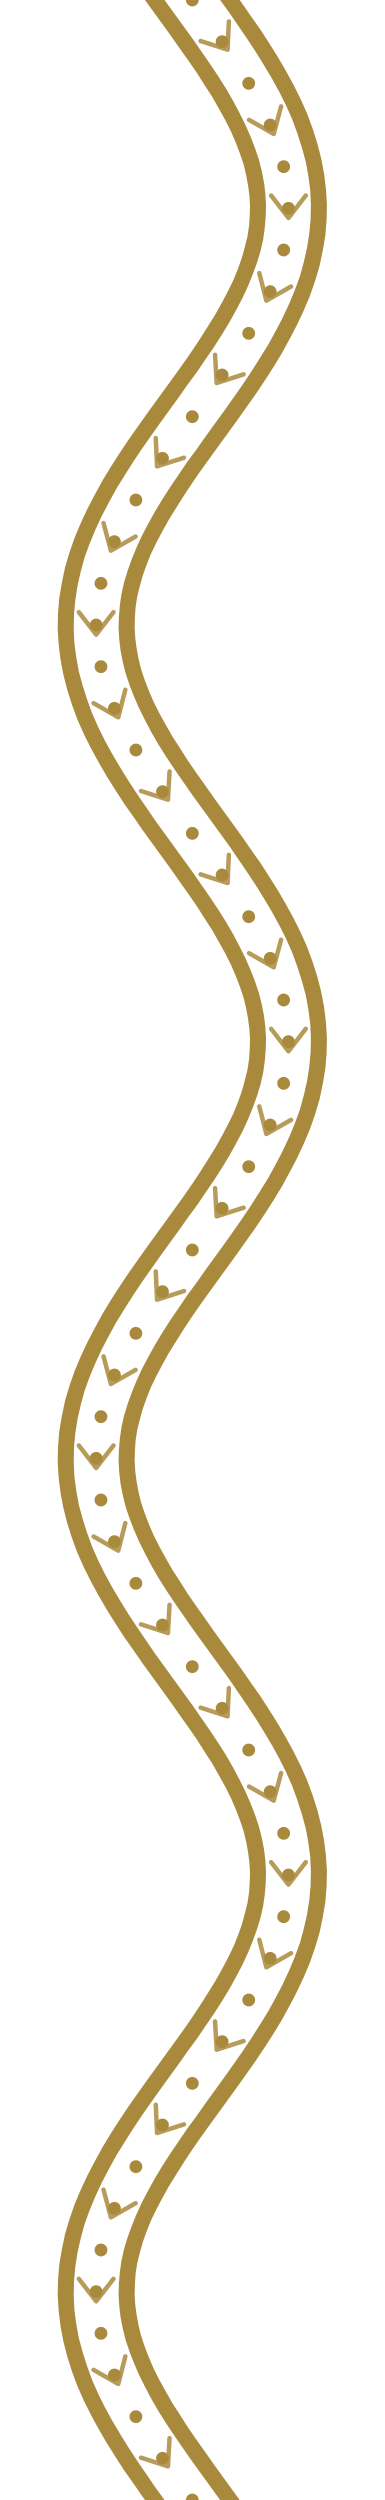
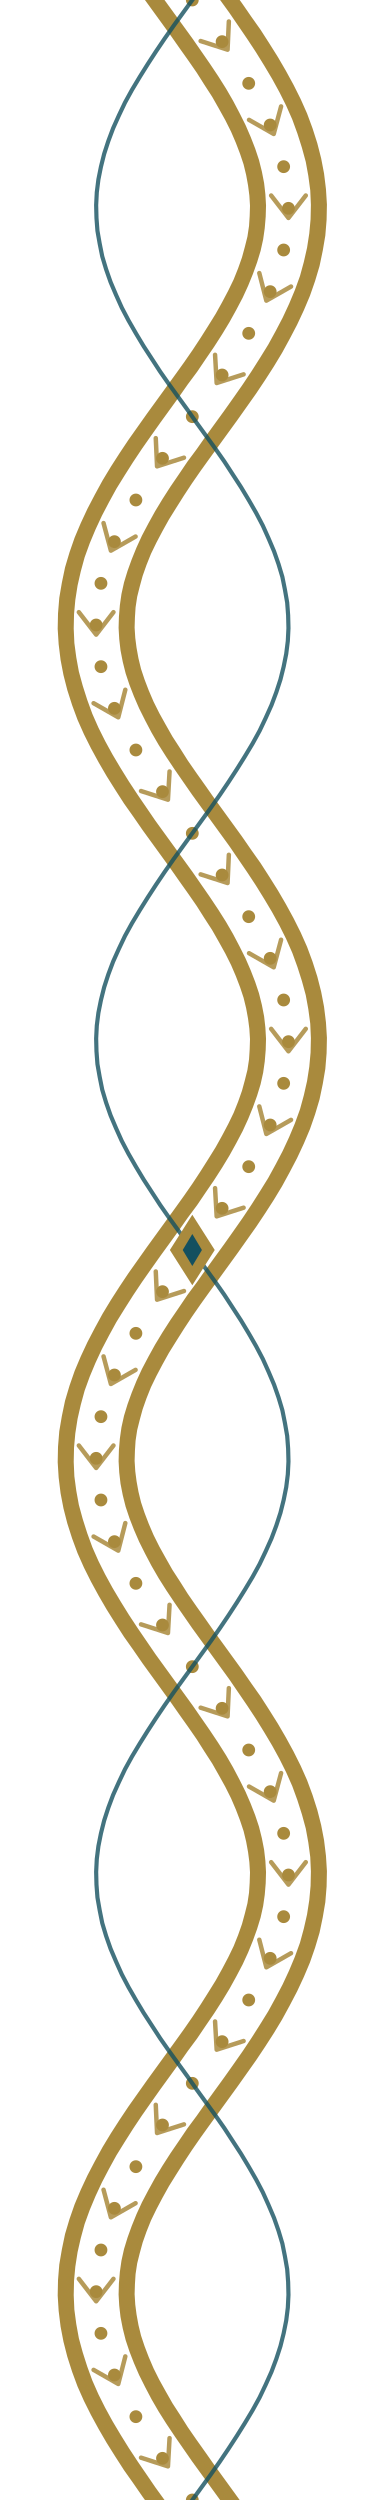
<svg xmlns="http://www.w3.org/2000/svg" viewBox="0 0 120 780" width="120" height="780" fill="none">
  <path fill="#a98a3d" fill-rule="evenodd" d="M43.6,-77.0L42.8,-73.8L42.3,-70.5L42.1,-67.4L42.0,-64.2L42.2,-61.0L42.6,-57.9L43.2,-54.6L44.0,-51.3L45.1,-48.0L46.4,-44.6L47.9,-41.1L49.7,-37.5L51.7,-33.9L53.8,-30.2L56.2,-26.5L58.6,-22.7L61.3,-18.8L64.0,-15.0L66.8,-11.0L69.7,-7.0L72.6,-3.0L75.5,1.0L78.4,5.2L81.3,9.3L84.0,13.5L86.7,17.8L89.2,22.1L91.6,26.5L93.8,30.9L95.8,35.4L97.5,40.0L99.0,44.7L100.2,49.4L101.1,54.1L101.7,59.0L102.0,63.8L101.9,68.6L101.5,73.5L100.7,78.2L99.7,83.0L98.3,87.7L96.7,92.3L94.8,96.8L92.7,101.3L90.4,105.7L88.0,110.1L85.4,114.4L82.7,118.6L79.9,122.8L77.0,126.9L74.1,131.0L71.2,135.0L68.3,139.0L65.4,143.0L62.6,146.9L59.9,150.8L57.4,154.6L55.0,158.4L52.7,162.1L50.7,165.7L48.8,169.3L47.1,172.8L45.7,176.3L44.5,179.7L43.6,183.0L42.8,186.2L42.3,189.5L42.1,192.6L42.0,195.8L42.2,199.0L42.6,202.1L43.2,205.4L44.0,208.7L45.1,212.0L46.4,215.4L47.9,218.9L49.7,222.5L51.7,226.1L53.8,229.8L56.2,233.5L58.6,237.3L61.3,241.2L64.0,245.0L66.8,249.0L69.7,253.0L72.6,257.0L75.5,261.0L78.4,265.2L81.3,269.3L84.0,273.5L86.7,277.8L89.2,282.1L91.6,286.5L93.8,290.9L95.8,295.4L97.5,300.0L99.0,304.7L100.2,309.4L101.1,314.1L101.7,319.0L102.0,323.8L101.9,328.6L101.5,333.5L100.7,338.2L99.7,343.0L98.3,347.7L96.7,352.3L94.8,356.8L92.7,361.3L90.4,365.7L88.0,370.1L85.4,374.4L82.7,378.6L79.9,382.8L77.0,386.9L74.1,391.0L71.2,395.0L68.3,399.0L65.4,403.0L62.6,406.9L59.9,410.8L57.4,414.6L55.0,418.4L52.7,422.1L50.7,425.7L48.8,429.3L47.1,432.8L45.7,436.3L44.5,439.7L43.6,443.0L42.8,446.2L42.3,449.5L42.1,452.6L42.0,455.8L42.2,459.0L42.6,462.1L43.2,465.4L44.0,468.7L45.1,472.0L46.4,475.4L47.9,478.9L49.7,482.5L51.7,486.1L53.8,489.8L56.2,493.5L58.6,497.3L61.3,501.2L64.0,505.0L66.8,509.0L69.7,513.0L72.6,517.0L75.5,521.0L78.4,525.2L81.3,529.3L84.0,533.5L86.7,537.8L89.2,542.1L91.6,546.5L93.8,550.9L95.8,555.4L97.5,560.0L99.0,564.7L100.2,569.4L101.1,574.1L101.7,579.0L102.0,583.8L101.9,588.6L101.5,593.5L100.7,598.2L99.7,603.0L98.3,607.7L96.7,612.3L94.8,616.8L92.7,621.3L90.4,625.7L88.0,630.1L85.4,634.4L82.7,638.6L79.9,642.8L77.0,646.9L74.1,651.0L71.2,655.0L68.3,659.0L65.4,663.0L62.6,666.9L59.9,670.8L57.4,674.6L55.0,678.4L52.7,682.1L50.7,685.7L48.8,689.3L47.1,692.8L45.7,696.3L44.5,699.7L43.6,703.0L42.8,706.2L42.3,709.5L42.1,712.6L42.0,715.8L42.2,719.0L42.6,722.1L43.2,725.4L44.0,728.7L45.1,732.0L46.4,735.4L47.9,738.9L49.7,742.5L51.7,746.1L53.8,749.8L56.2,753.5L58.6,757.3L61.3,761.2L64.0,765.0L66.8,769.0L69.7,773.0L72.6,777.0L75.5,781.0L78.4,785.2L81.3,789.3L84.0,793.5L86.7,797.8L89.2,802.1L91.6,806.5L93.8,810.9L95.8,815.4L97.5,820.0L99.0,824.7L100.2,829.4L101.1,834.1L101.7,839.0L102.0,843.8L101.9,848.6L101.5,853.5L100.7,858.2L99.7,863.0L76.4,857.0L77.2,853.8L77.7,850.5L77.9,847.4L78.0,844.2L77.8,841.0L77.4,837.9L76.8,834.6L76.0,831.3L74.9,828.0L73.6,824.6L72.1,821.1L70.3,817.5L68.3,813.9L66.2,810.2L63.8,806.5L61.4,802.7L58.7,798.8L56.0,795.0L53.2,791.0L50.3,787.0L47.4,783.0L44.5,779.0L41.6,774.8L38.7,770.7L36.0,766.5L33.3,762.2L30.8,757.9L28.4,753.5L26.2,749.1L24.2,744.6L22.5,740.0L21.0,735.3L19.8,730.6L18.9,725.9L18.3,721.0L18.0,716.2L18.1,711.4L18.5,706.5L19.3,701.8L20.3,697.0L21.7,692.3L23.3,687.7L25.2,683.2L27.3,678.7L29.6,674.3L32.0,669.9L34.6,665.6L37.3,661.4L40.1,657.2L43.0,653.1L45.9,649.0L48.8,645.0L51.7,641.0L54.6,637.0L57.4,633.1L60.1,629.2L62.6,625.4L65.0,621.6L67.3,617.9L69.3,614.3L71.2,610.7L72.9,607.2L74.3,603.7L75.5,600.3L76.4,597.0L77.2,593.8L77.7,590.5L77.9,587.4L78.0,584.2L77.8,581.0L77.4,577.9L76.8,574.6L76.0,571.3L74.9,568.0L73.6,564.6L72.1,561.1L70.3,557.5L68.3,553.9L66.2,550.2L63.8,546.5L61.4,542.7L58.7,538.8L56.0,535.0L53.2,531.0L50.3,527.0L47.4,523.0L44.5,519.0L41.6,514.8L38.7,510.7L36.0,506.5L33.3,502.2L30.8,497.9L28.4,493.5L26.2,489.1L24.2,484.6L22.5,480.0L21.0,475.3L19.8,470.6L18.9,465.9L18.3,461.0L18.0,456.2L18.1,451.4L18.5,446.5L19.3,441.8L20.3,437.0L21.7,432.3L23.3,427.7L25.2,423.2L27.3,418.7L29.6,414.3L32.0,409.9L34.6,405.6L37.3,401.4L40.1,397.2L43.0,393.1L45.9,389.0L48.8,385.0L51.7,381.0L54.6,377.0L57.4,373.1L60.1,369.2L62.6,365.4L65.0,361.6L67.3,357.9L69.3,354.3L71.2,350.7L72.9,347.2L74.3,343.7L75.5,340.3L76.4,337.0L77.2,333.8L77.7,330.5L77.9,327.4L78.0,324.2L77.8,321.0L77.4,317.9L76.8,314.6L76.0,311.3L74.9,308.0L73.6,304.6L72.1,301.1L70.3,297.5L68.3,293.9L66.2,290.2L63.8,286.5L61.4,282.7L58.7,278.8L56.0,275.0L53.2,271.0L50.3,267.0L47.4,263.0L44.5,259.0L41.6,254.8L38.7,250.7L36.0,246.5L33.3,242.2L30.8,237.9L28.4,233.5L26.2,229.1L24.2,224.6L22.5,220.0L21.0,215.3L19.8,210.6L18.9,205.9L18.3,201.0L18.0,196.2L18.1,191.4L18.5,186.5L19.3,181.8L20.3,177.0L21.7,172.3L23.3,167.7L25.2,163.2L27.3,158.7L29.6,154.3L32.0,149.9L34.6,145.6L37.3,141.4L40.1,137.2L43.0,133.1L45.9,129.0L48.8,125.0L51.7,121.0L54.6,117.0L57.4,113.1L60.1,109.2L62.6,105.4L65.0,101.6L67.3,97.9L69.3,94.3L71.2,90.7L72.9,87.2L74.3,83.7L75.5,80.3L76.4,77.0L77.2,73.8L77.7,70.5L77.9,67.4L78.0,64.2L77.8,61.0L77.4,57.9L76.8,54.6L76.0,51.3L74.9,48.0L73.6,44.6L72.1,41.1L70.3,37.5L68.3,33.9L66.2,30.2L63.8,26.5L61.4,22.7L58.7,18.8L56.0,15.0L53.2,11.0L50.3,7.0L47.4,3.0L44.5,-1.0L41.6,-5.2L38.7,-9.3L36.0,-13.5L33.3,-17.8L30.8,-22.1L28.4,-26.5L26.2,-30.9L24.2,-35.4L22.5,-40.0L21.0,-44.7L19.8,-49.4L18.9,-54.1L18.3,-59.0L18.0,-63.8L18.1,-68.6L18.5,-73.5L19.3,-78.2L20.3,-83.0ZM38.7,-78.3L37.9,-74.7L37.4,-71.2L37.1,-67.6L37.0,-64.1L37.2,-60.6L37.6,-57.1L38.3,-53.5L39.2,-49.9L40.4,-46.3L41.8,-42.7L43.4,-39.0L45.3,-35.2L47.3,-31.4L49.5,-27.6L51.9,-23.8L54.5,-19.9L57.2,-16.0L59.9,-12.1L62.8,-8.1L65.7,-4.1L68.6,-0.1L71.5,3.9L74.3,8.0L77.1,12.1L79.8,16.2L82.4,20.4L84.9,24.6L87.2,28.8L89.3,33.0L91.2,37.3L92.8,41.7L94.2,46.1L95.4,50.5L96.2,54.9L96.8,59.4L97.0,63.9L96.9,68.4L96.5,72.8L95.8,77.3L94.8,81.7L93.6,86.1L92.0,90.5L90.2,94.8L88.2,99.1L86.0,103.3L83.7,107.5L81.1,111.7L78.5,115.8L75.7,120.0L72.9,124.0L70.0,128.1L67.1,132.1L64.2,136.1L61.4,140.1L58.5,144.0L55.8,148.0L53.2,151.8L50.7,155.7L48.4,159.5L46.3,163.3L44.3,167.1L42.6,170.8L41.1,174.5L39.8,178.1L38.7,181.7L37.9,185.3L37.4,188.8L37.1,192.4L37.0,195.9L37.2,199.4L37.6,202.9L38.3,206.5L39.2,210.1L40.4,213.7L41.8,217.3L43.4,221.0L45.3,224.8L47.3,228.6L49.5,232.4L51.9,236.2L54.5,240.1L57.2,244.0L59.9,247.9L62.8,251.9L65.7,255.9L68.6,259.9L71.5,263.9L74.3,268.0L77.1,272.1L79.8,276.2L82.4,280.4L84.9,284.6L87.2,288.8L89.3,293.0L91.2,297.3L92.8,301.7L94.2,306.1L95.4,310.5L96.2,314.9L96.8,319.4L97.0,323.9L96.9,328.4L96.5,332.8L95.8,337.3L94.8,341.7L93.6,346.1L92.0,350.5L90.2,354.8L88.2,359.1L86.0,363.3L83.7,367.5L81.1,371.7L78.5,375.8L75.7,380.0L72.9,384.0L70.0,388.1L67.1,392.1L64.2,396.1L61.4,400.1L58.5,404.0L55.8,408.0L53.2,411.8L50.7,415.7L48.4,419.5L46.3,423.3L44.3,427.1L42.6,430.8L41.1,434.5L39.8,438.1L38.7,441.7L37.9,445.3L37.4,448.8L37.1,452.4L37.0,455.9L37.2,459.4L37.6,462.9L38.3,466.5L39.2,470.1L40.4,473.7L41.8,477.3L43.4,481.0L45.3,484.8L47.3,488.6L49.5,492.4L51.9,496.2L54.5,500.1L57.2,504.0L59.9,507.9L62.8,511.9L65.7,515.9L68.6,519.9L71.5,523.9L74.3,528.0L77.1,532.1L79.8,536.2L82.4,540.4L84.9,544.6L87.2,548.8L89.3,553.0L91.2,557.3L92.8,561.7L94.2,566.1L95.4,570.5L96.2,574.9L96.8,579.4L97.0,583.9L96.9,588.4L96.5,592.8L95.8,597.3L94.8,601.7L93.6,606.1L92.0,610.5L90.2,614.8L88.2,619.1L86.0,623.3L83.7,627.5L81.1,631.7L78.5,635.8L75.7,640.0L72.9,644.0L70.0,648.1L67.1,652.1L64.2,656.1L61.4,660.1L58.5,664.0L55.8,668.0L53.2,671.8L50.7,675.7L48.4,679.5L46.3,683.3L44.3,687.1L42.6,690.8L41.1,694.5L39.8,698.1L38.7,701.7L37.9,705.3L37.4,708.8L37.1,712.4L37.0,715.9L37.2,719.4L37.6,722.9L38.3,726.5L39.2,730.1L40.4,733.7L41.8,737.3L43.4,741.0L45.3,744.8L47.3,748.6L49.5,752.4L51.9,756.2L54.5,760.1L57.2,764.0L59.9,767.9L62.8,771.9L65.7,775.9L68.6,779.9L71.5,783.9L74.3,788.0L77.1,792.1L79.8,796.2L82.4,800.4L84.9,804.6L87.2,808.8L89.3,813.0L91.2,817.3L92.8,821.7L94.2,826.1L95.4,830.5L96.2,834.9L96.8,839.4L97.0,843.9L96.9,848.4L96.5,852.8L95.8,857.3L94.8,861.7L81.3,858.3L82.1,854.7L82.6,851.2L82.9,847.6L83.0,844.1L82.8,840.6L82.4,837.1L81.7,833.5L80.8,829.9L79.6,826.3L78.2,822.7L76.6,819.0L74.7,815.2L72.7,811.4L70.5,807.6L68.1,803.8L65.5,799.9L62.8,796.0L60.1,792.1L57.2,788.1L54.3,784.1L51.4,780.1L48.5,776.1L45.7,772.0L42.9,767.9L40.2,763.8L37.6,759.6L35.1,755.4L32.8,751.2L30.7,747.0L28.8,742.7L27.2,738.3L25.8,733.9L24.6,729.5L23.8,725.1L23.2,720.6L23.0,716.1L23.1,711.6L23.5,707.2L24.2,702.7L25.2,698.3L26.4,693.9L28.0,689.5L29.8,685.2L31.8,680.9L34.0,676.7L36.3,672.5L38.9,668.3L41.5,664.2L44.3,660.0L47.1,656.0L50.0,651.9L52.9,647.9L55.8,643.9L58.6,639.9L61.5,636.0L64.2,632.0L66.8,628.2L69.3,624.3L71.6,620.5L73.7,616.7L75.7,612.9L77.4,609.2L78.9,605.5L80.2,601.9L81.3,598.3L82.1,594.7L82.6,591.2L82.9,587.6L83.0,584.1L82.8,580.6L82.4,577.1L81.7,573.5L80.8,569.9L79.6,566.3L78.2,562.7L76.6,559.0L74.7,555.2L72.7,551.4L70.5,547.6L68.1,543.8L65.5,539.9L62.8,536.0L60.1,532.1L57.2,528.1L54.3,524.1L51.4,520.1L48.5,516.1L45.7,512.0L42.9,507.9L40.2,503.8L37.6,499.6L35.1,495.4L32.8,491.2L30.7,487.0L28.8,482.7L27.2,478.3L25.8,473.9L24.6,469.5L23.8,465.1L23.2,460.6L23.0,456.1L23.1,451.6L23.5,447.2L24.2,442.7L25.2,438.3L26.4,433.9L28.0,429.5L29.8,425.2L31.8,420.9L34.0,416.7L36.3,412.5L38.9,408.3L41.5,404.2L44.3,400.0L47.1,396.0L50.0,391.9L52.9,387.9L55.8,383.9L58.6,379.9L61.5,376.0L64.2,372.0L66.8,368.2L69.3,364.3L71.6,360.5L73.7,356.7L75.7,352.9L77.4,349.2L78.9,345.5L80.2,341.9L81.3,338.3L82.1,334.7L82.6,331.2L82.9,327.6L83.0,324.1L82.8,320.6L82.4,317.1L81.7,313.5L80.8,309.9L79.6,306.3L78.2,302.7L76.6,299.0L74.7,295.2L72.7,291.4L70.5,287.6L68.1,283.8L65.5,279.9L62.8,276.0L60.1,272.1L57.2,268.1L54.3,264.1L51.4,260.1L48.5,256.1L45.7,252.0L42.9,247.9L40.2,243.8L37.6,239.6L35.1,235.4L32.8,231.2L30.7,227.0L28.8,222.7L27.2,218.3L25.8,213.9L24.6,209.5L23.8,205.1L23.2,200.6L23.0,196.1L23.1,191.6L23.5,187.2L24.2,182.7L25.2,178.3L26.4,173.9L28.0,169.5L29.8,165.2L31.8,160.9L34.0,156.7L36.3,152.5L38.9,148.3L41.5,144.2L44.3,140.0L47.1,136.0L50.0,131.9L52.9,127.9L55.8,123.9L58.6,119.9L61.5,116.0L64.2,112.0L66.8,108.2L69.3,104.3L71.6,100.5L73.7,96.7L75.7,92.9L77.4,89.2L78.9,85.5L80.2,81.9L81.3,78.3L82.1,74.7L82.6,71.2L82.9,67.6L83.0,64.1L82.8,60.6L82.4,57.1L81.7,53.5L80.8,49.9L79.6,46.3L78.2,42.7L76.6,39.0L74.7,35.2L72.7,31.4L70.5,27.6L68.1,23.8L65.5,19.9L62.8,16.0L60.1,12.1L57.2,8.1L54.3,4.1L51.4,0.1L48.5,-3.9L45.7,-8.0L42.9,-12.1L40.2,-16.2L37.6,-20.4L35.1,-24.6L32.8,-28.8L30.7,-33.0L28.8,-37.3L27.2,-41.7L25.8,-46.1L24.6,-50.5L23.8,-54.9L23.2,-59.4L23.0,-63.9L23.1,-68.4L23.5,-72.8L24.2,-77.3L25.2,-81.7Z" />
  <g fill="#a98a3d">
    <circle cx="50.7" cy="-13" r="2" />
    <circle cx="60.0" cy="0" r="2" />
    <circle cx="69.3" cy="13" r="2" />
    <circle cx="77.6" cy="26" r="2" />
    <circle cx="84.3" cy="39" r="2" />
    <circle cx="88.5" cy="52" r="2" />
    <circle cx="90.0" cy="65" r="2" />
    <circle cx="88.5" cy="78" r="2" />
    <circle cx="84.3" cy="91" r="2" />
    <circle cx="77.6" cy="104" r="2" />
    <circle cx="69.3" cy="117" r="2" />
    <circle cx="60.0" cy="130" r="2" />
    <circle cx="50.7" cy="143" r="2" />
    <circle cx="42.4" cy="156" r="2" />
    <circle cx="35.7" cy="169" r="2" />
    <circle cx="31.5" cy="182" r="2" />
    <circle cx="30.0" cy="195" r="2" />
    <circle cx="31.5" cy="208" r="2" />
    <circle cx="35.7" cy="221" r="2" />
    <circle cx="42.4" cy="234" r="2" />
    <circle cx="50.7" cy="247" r="2" />
    <circle cx="60.0" cy="260" r="2" />
    <circle cx="69.3" cy="273" r="2" />
    <circle cx="77.6" cy="286" r="2" />
    <circle cx="84.3" cy="299" r="2" />
    <circle cx="88.5" cy="312" r="2" />
    <circle cx="90.0" cy="325" r="2" />
    <circle cx="88.5" cy="338" r="2" />
    <circle cx="84.3" cy="351" r="2" />
    <circle cx="77.6" cy="364" r="2" />
    <circle cx="69.3" cy="377" r="2" />
    <circle cx="60.0" cy="390" r="2" />
    <circle cx="50.7" cy="403" r="2" />
    <circle cx="42.4" cy="416" r="2" />
    <circle cx="35.7" cy="429" r="2" />
    <circle cx="31.5" cy="442" r="2" />
    <circle cx="30.0" cy="455" r="2" />
    <circle cx="31.5" cy="468" r="2" />
    <circle cx="35.7" cy="481" r="2" />
    <circle cx="42.4" cy="494" r="2" />
    <circle cx="50.7" cy="507" r="2" />
    <circle cx="60.0" cy="520" r="2" />
    <circle cx="69.3" cy="533" r="2" />
    <circle cx="77.6" cy="546" r="2" />
    <circle cx="84.3" cy="559" r="2" />
    <circle cx="88.5" cy="572" r="2" />
    <circle cx="90.0" cy="585" r="2" />
    <circle cx="88.5" cy="598" r="2" />
    <circle cx="84.3" cy="611" r="2" />
    <circle cx="77.6" cy="624" r="2" />
    <circle cx="69.3" cy="637" r="2" />
    <circle cx="60.0" cy="650" r="2" />
    <circle cx="50.7" cy="663" r="2" />
    <circle cx="42.4" cy="676" r="2" />
    <circle cx="35.7" cy="689" r="2" />
    <circle cx="31.5" cy="702" r="2" />
    <circle cx="30.0" cy="715" r="2" />
    <circle cx="31.5" cy="728" r="2" />
    <circle cx="35.7" cy="741" r="2" />
    <circle cx="42.4" cy="754" r="2" />
    <circle cx="50.7" cy="767" r="2" />
    <circle cx="60.0" cy="780" r="2" />
    <circle cx="69.3" cy="793" r="2" />
  </g>
  <g stroke="#a98a3d" stroke-width="1.4" stroke-linecap="round" stroke-linejoin="round" opacity=".85">
    <path d="M52.9,-19.3L52.4,-10.5L44.0,-13.2" />
    <path d="M71.4,6.7L71.0,15.5L62.6,12.8" />
    <path d="M87.7,33.2L85.4,41.8L77.7,37.4" />
    <path d="M95.4,61.0L90.0,68.0L84.6,61.0" />
    <path d="M90.8,89.4L83.1,93.8L80.9,85.2" />
    <path d="M76.0,116.8L67.6,119.5L67.1,110.7" />
    <path d="M57.4,142.8L49.0,145.5L48.6,136.7" />
    <path d="M42.3,167.4L34.6,171.8L32.3,163.2" />
    <path d="M35.4,191.0L30.0,198.0L24.6,191.0" />
    <path d="M39.1,215.2L36.9,223.8L29.2,219.4" />
    <path d="M52.9,240.7L52.4,249.5L44.0,246.8" />
    <path d="M71.4,266.7L71.0,275.5L62.6,272.8" />
    <path d="M87.7,293.2L85.4,301.8L77.7,297.4" />
    <path d="M95.4,321.0L90.0,328.0L84.6,321.0" />
    <path d="M90.8,349.4L83.1,353.8L80.9,345.2" />
    <path d="M76.0,376.8L67.6,379.5L67.1,370.7" />
    <path d="M57.4,402.8L49.0,405.5L48.6,396.7" />
    <path d="M42.3,427.4L34.6,431.8L32.3,423.2" />
    <path d="M35.4,451.0L30.0,458.0L24.6,451.0" />
    <path d="M39.1,475.2L36.9,483.8L29.2,479.4" />
    <path d="M52.9,500.7L52.4,509.5L44.0,506.8" />
    <path d="M71.4,526.7L71.0,535.5L62.6,532.8" />
    <path d="M87.7,553.2L85.4,561.8L77.7,557.4" />
    <path d="M95.4,581.0L90.0,588.0L84.6,581.0" />
    <path d="M90.8,609.4L83.1,613.8L80.9,605.2" />
    <path d="M76.0,636.8L67.6,639.5L67.1,630.7" />
    <path d="M57.4,662.8L49.0,665.5L48.6,656.7" />
    <path d="M42.3,687.4L34.6,691.8L32.3,683.2" />
    <path d="M35.4,711.0L30.0,718.0L24.6,711.0" />
    <path d="M39.1,735.2L36.9,743.8L29.2,739.4" />
    <path d="M52.9,760.7L52.4,769.5L44.0,766.8" />
    <path d="M71.4,786.7L71.0,795.5L62.6,792.8" />
    <path d="M87.7,813.2L85.4,821.8L77.7,817.4" />
  </g>
+   <path d="M88.1,-80.0L88.9,-76.0L89.6,-72.0L89.9,-68.0L90.0,-64.0L89.8,-60.0L89.3,-56.0L88.5,-52.0L87.5,-48.0L86.2,-44.0L84.7,-40.0L82.9,-36.0L81.0,-32.0L78.8,-28.0L76.4,-24.0L73.9,-20.0L71.3,-16.0L68.6,-12.0L65.8,-8.0L62.9,-4.0L60.0,0.0L57.1,4.0L54.2,8.0L51.4,12.0L48.7,16.0L46.1,20.0L43.6,24.0L41.2,28.0L39.0,32.0L37.1,36.0L35.3,40.0L33.8,44.0L32.5,48.0L31.5,52.0L30.7,56.0L30.2,60.0L30.0,64.0L30.1,68.0L30.4,72.0L31.1,76.0L31.9,80.0L33.1,84.0L34.5,88.0L36.2,92.0L38.0,96.0L40.1,100.0L42.4,104.0L44.8,108.0L47.4,112.0L50.0,116.0L52.8,120.0L55.7,124.0L58.6,128.0L61.4,132.0L64.3,136.0L67.2,140.0L70.0,144.0L72.6,148.0L75.2,152.0L77.6,156.0L79.9,160.0L82.0,164.0L83.8,168.0L85.5,172.0L86.9,176.0L88.1,180.0L88.9,184.0L89.6,188.0L89.9,192.0L90.0,196.0L89.8,200.0L89.3,204.0L88.5,208.0L87.5,212.0L86.2,216.0L84.7,220.0L82.9,224.0L81.0,228.0L78.8,232.0L76.4,236.0L73.9,240.0L71.3,244.0L68.6,248.0L65.8,252.0L62.9,256.0L60.0,260.0L57.1,264.0L54.2,268.0L51.4,272.0L48.7,276.0L46.1,280.0L43.6,284.0L41.2,288.0L39.0,292.0L37.1,296.0L35.3,300.0L33.8,304.0L32.5,308.0L31.5,312.0L30.7,316.0L30.2,320.0L30.0,324.0L30.1,328.0L30.4,332.0L31.1,336.0L31.9,340.0L33.1,344.0L34.5,348.0L36.2,352.0L38.0,356.0L40.1,360.0L42.4,364.0L44.8,368.0L47.4,372.0L50.0,376.0L52.8,380.0L55.7,384.0L58.6,388.0L61.4,392.0L64.3,396.0L67.2,400.0L70.0,404.0L72.6,408.0L75.2,412.0L77.6,416.0L79.9,420.0L82.0,424.0L83.8,428.0L85.5,432.0L86.9,436.0L88.1,440.0L88.9,444.0L89.6,448.0L89.9,452.0L90.0,456.0L89.8,460.0L89.3,464.0L88.5,468.0L87.5,472.0L86.2,476.0L84.7,480.0L82.9,484.0L81.0,488.0L78.8,492.0L76.4,496.0L73.9,500.0L71.3,504.0L68.6,508.0L65.8,512.0L62.9,516.0L60.0,520.0L57.1,524.0L54.2,528.0L51.4,532.0L48.7,536.0L46.1,540.0L43.6,544.0L41.2,548.0L39.0,552.0L37.1,556.0L35.3,560.0L33.8,564.0L32.5,568.0L31.5,572.0L30.7,576.0L30.2,580.0L30.0,584.0L30.1,588.0L30.4,592.0L31.1,596.0L31.9,600.0L33.1,604.0L34.5,608.0L36.2,612.0L38.0,616.0L40.1,620.0L42.4,624.0L44.8,628.0L47.4,632.0L50.0,636.0L52.8,640.0L55.7,644.0L58.6,648.0L61.4,652.0L64.3,656.0L67.2,660.0L70.0,664.0L72.6,668.0L75.2,672.0L77.6,676.0L79.9,680.0L82.0,684.0L83.8,688.0L85.5,692.0L86.9,696.0L88.1,700.0L88.9,704.0L89.6,708.0L89.9,712.0L90.0,716.0L89.8,720.0L89.3,724.0L88.5,728.0L87.5,732.0L86.2,736.0L84.7,740.0L82.9,744.0L81.0,748.0L78.8,752.0L76.4,756.0L73.9,760.0L71.3,764.0L68.6,768.0L65.8,772.0L62.9,776.0L60.0,780.0L57.1,784.0L54.2,788.0L51.4,792.0L48.7,796.0L46.1,800.0L43.6,804.0L41.2,808.0L39.0,812.0L37.1,816.0L35.3,820.0L33.8,824.0L32.5,828.0L31.5,832.0L30.7,836.0L30.2,840.0L30.0,844.0L30.1,848.0L30.4,852.0L31.1,856.0L31.9,860.0" stroke="#14505f" stroke-width="1.3" stroke-linecap="round" opacity=".8" />
+   <path fill="#a98a3d" d="M60,379L67,390L60,401L53,390Z" />
+   <path fill="#14505f" d="M60,385L63,390L60,395L57,390Z" />
</svg>
